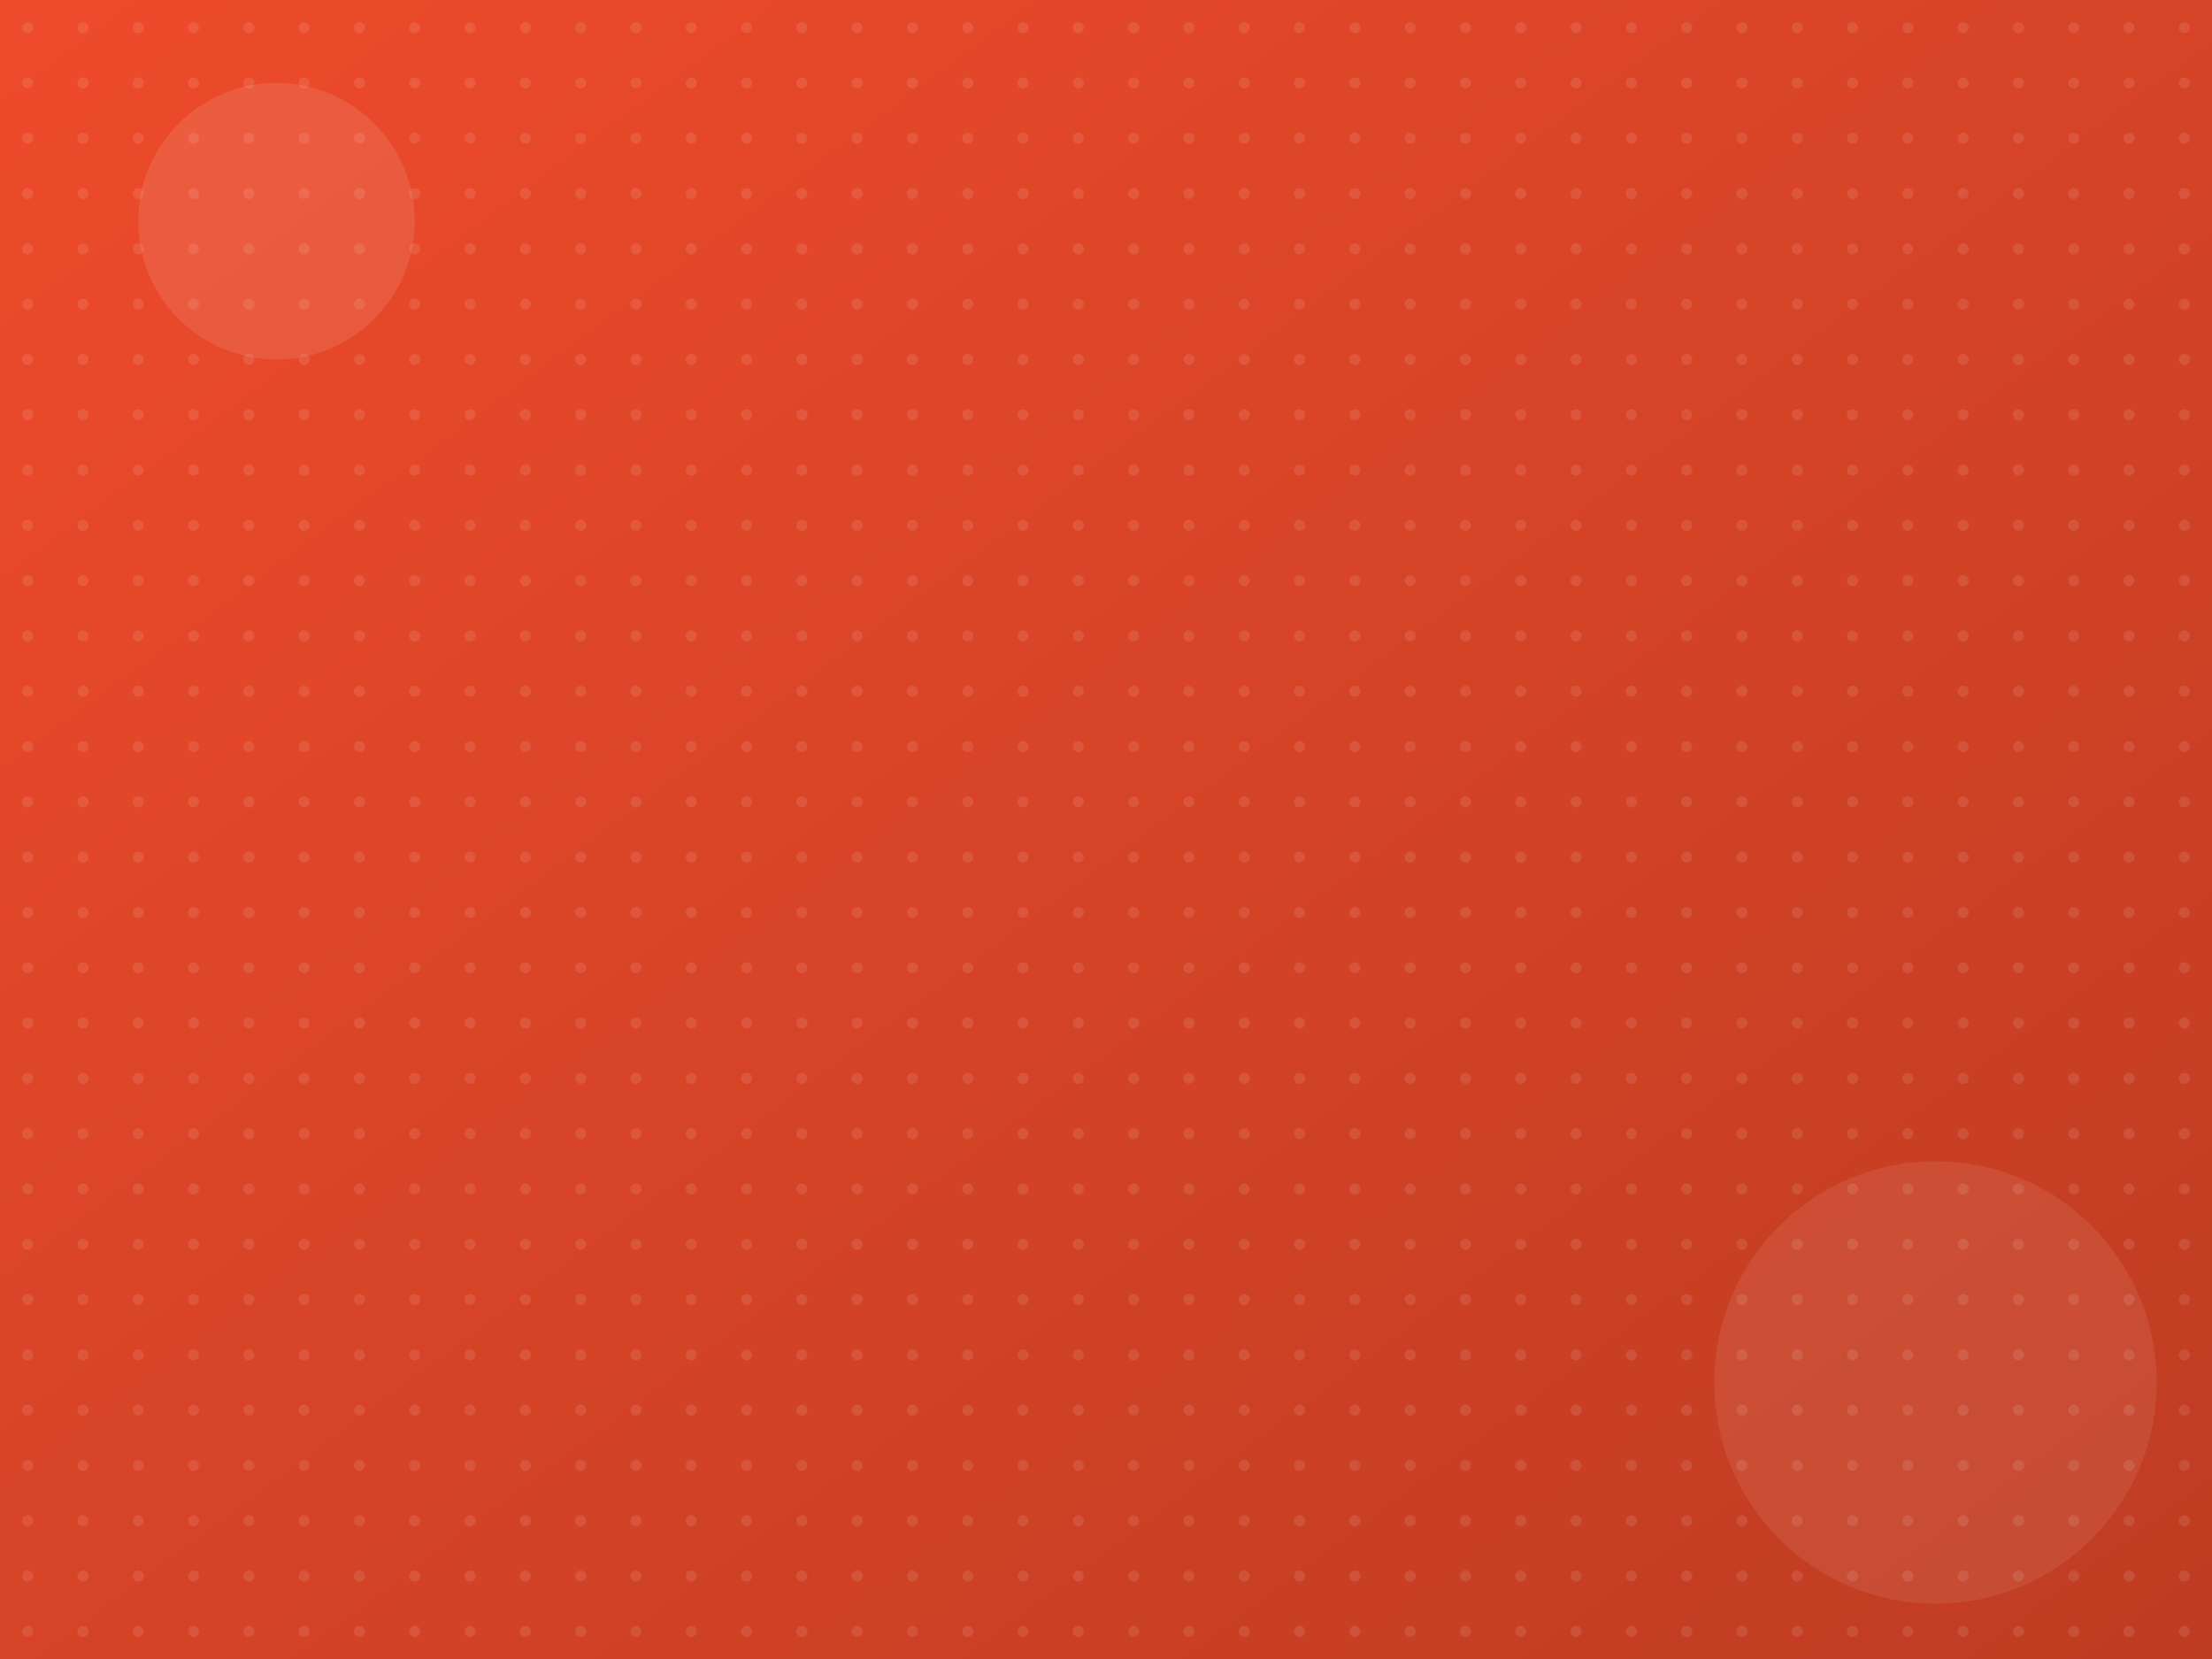
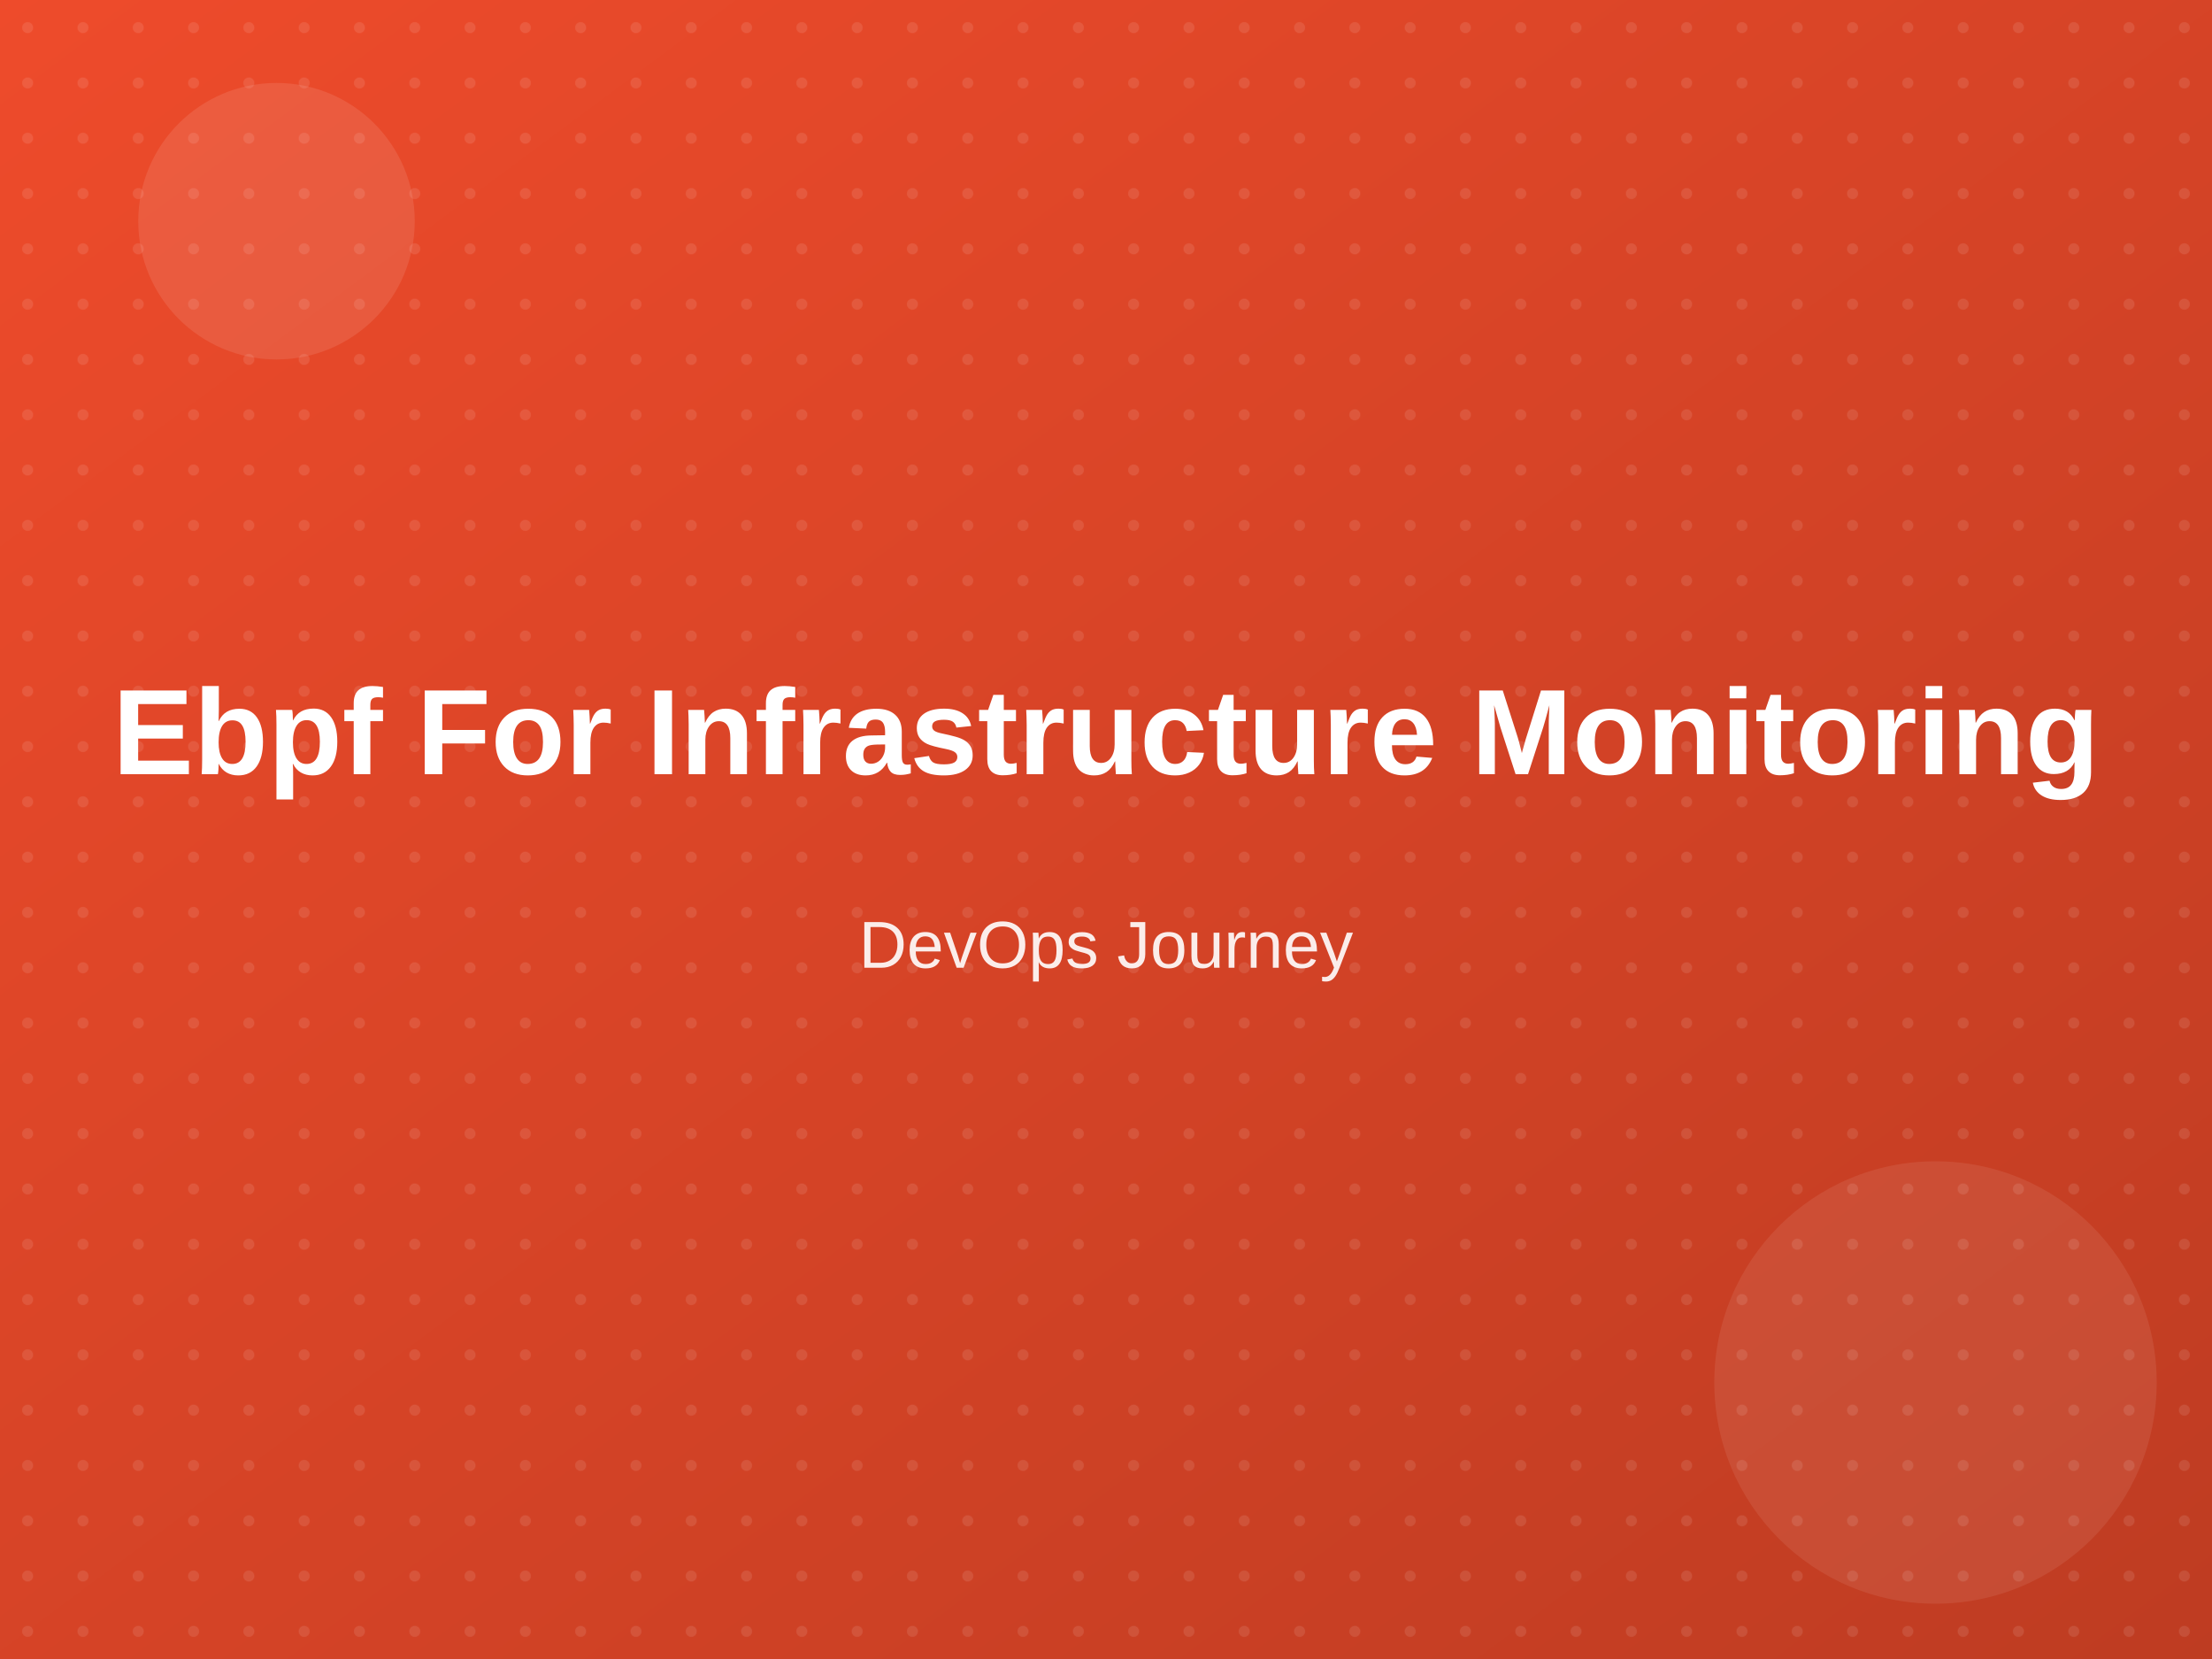
<svg xmlns="http://www.w3.org/2000/svg" width="800" height="600">
  <defs>
    <linearGradient id="grad" x1="0%" y1="0%" x2="100%" y2="100%">
      <stop offset="0%" style="stop-color:#EE4B2B;stop-opacity:1" />
      <stop offset="100%" style="stop-color:#be3c22;stop-opacity:1" />
    </linearGradient>
    <pattern id="dots" x="20" y="20" width="20" height="20" patternUnits="userSpaceOnUse">
      <circle cx="10" cy="10" r="2" fill="rgba(255,255,255,0.1)" />
    </pattern>
  </defs>
  <rect width="800" height="600" fill="url(#grad)" />
  <rect width="800" height="600" fill="url(#dots)" />
  <circle cx="100" cy="80" r="50" fill="rgba(255,255,255,0.1)" />
  <circle cx="700" cy="500" r="80" fill="rgba(255,255,255,0.08)" />
+   <text x="400" y="280" font-size="44" font-family="Arial, sans-serif" font-weight="bold" text-anchor="middle" fill="white" word-spacing="10">
+     Ebpf For Infrastructure Monitoring
+   </text>
+   <text x="400" y="350" font-size="24" font-family="Arial, sans-serif" text-anchor="middle" fill="rgba(255,255,255,0.9)">
+     DevOps Journey
+   </text>
</svg>
